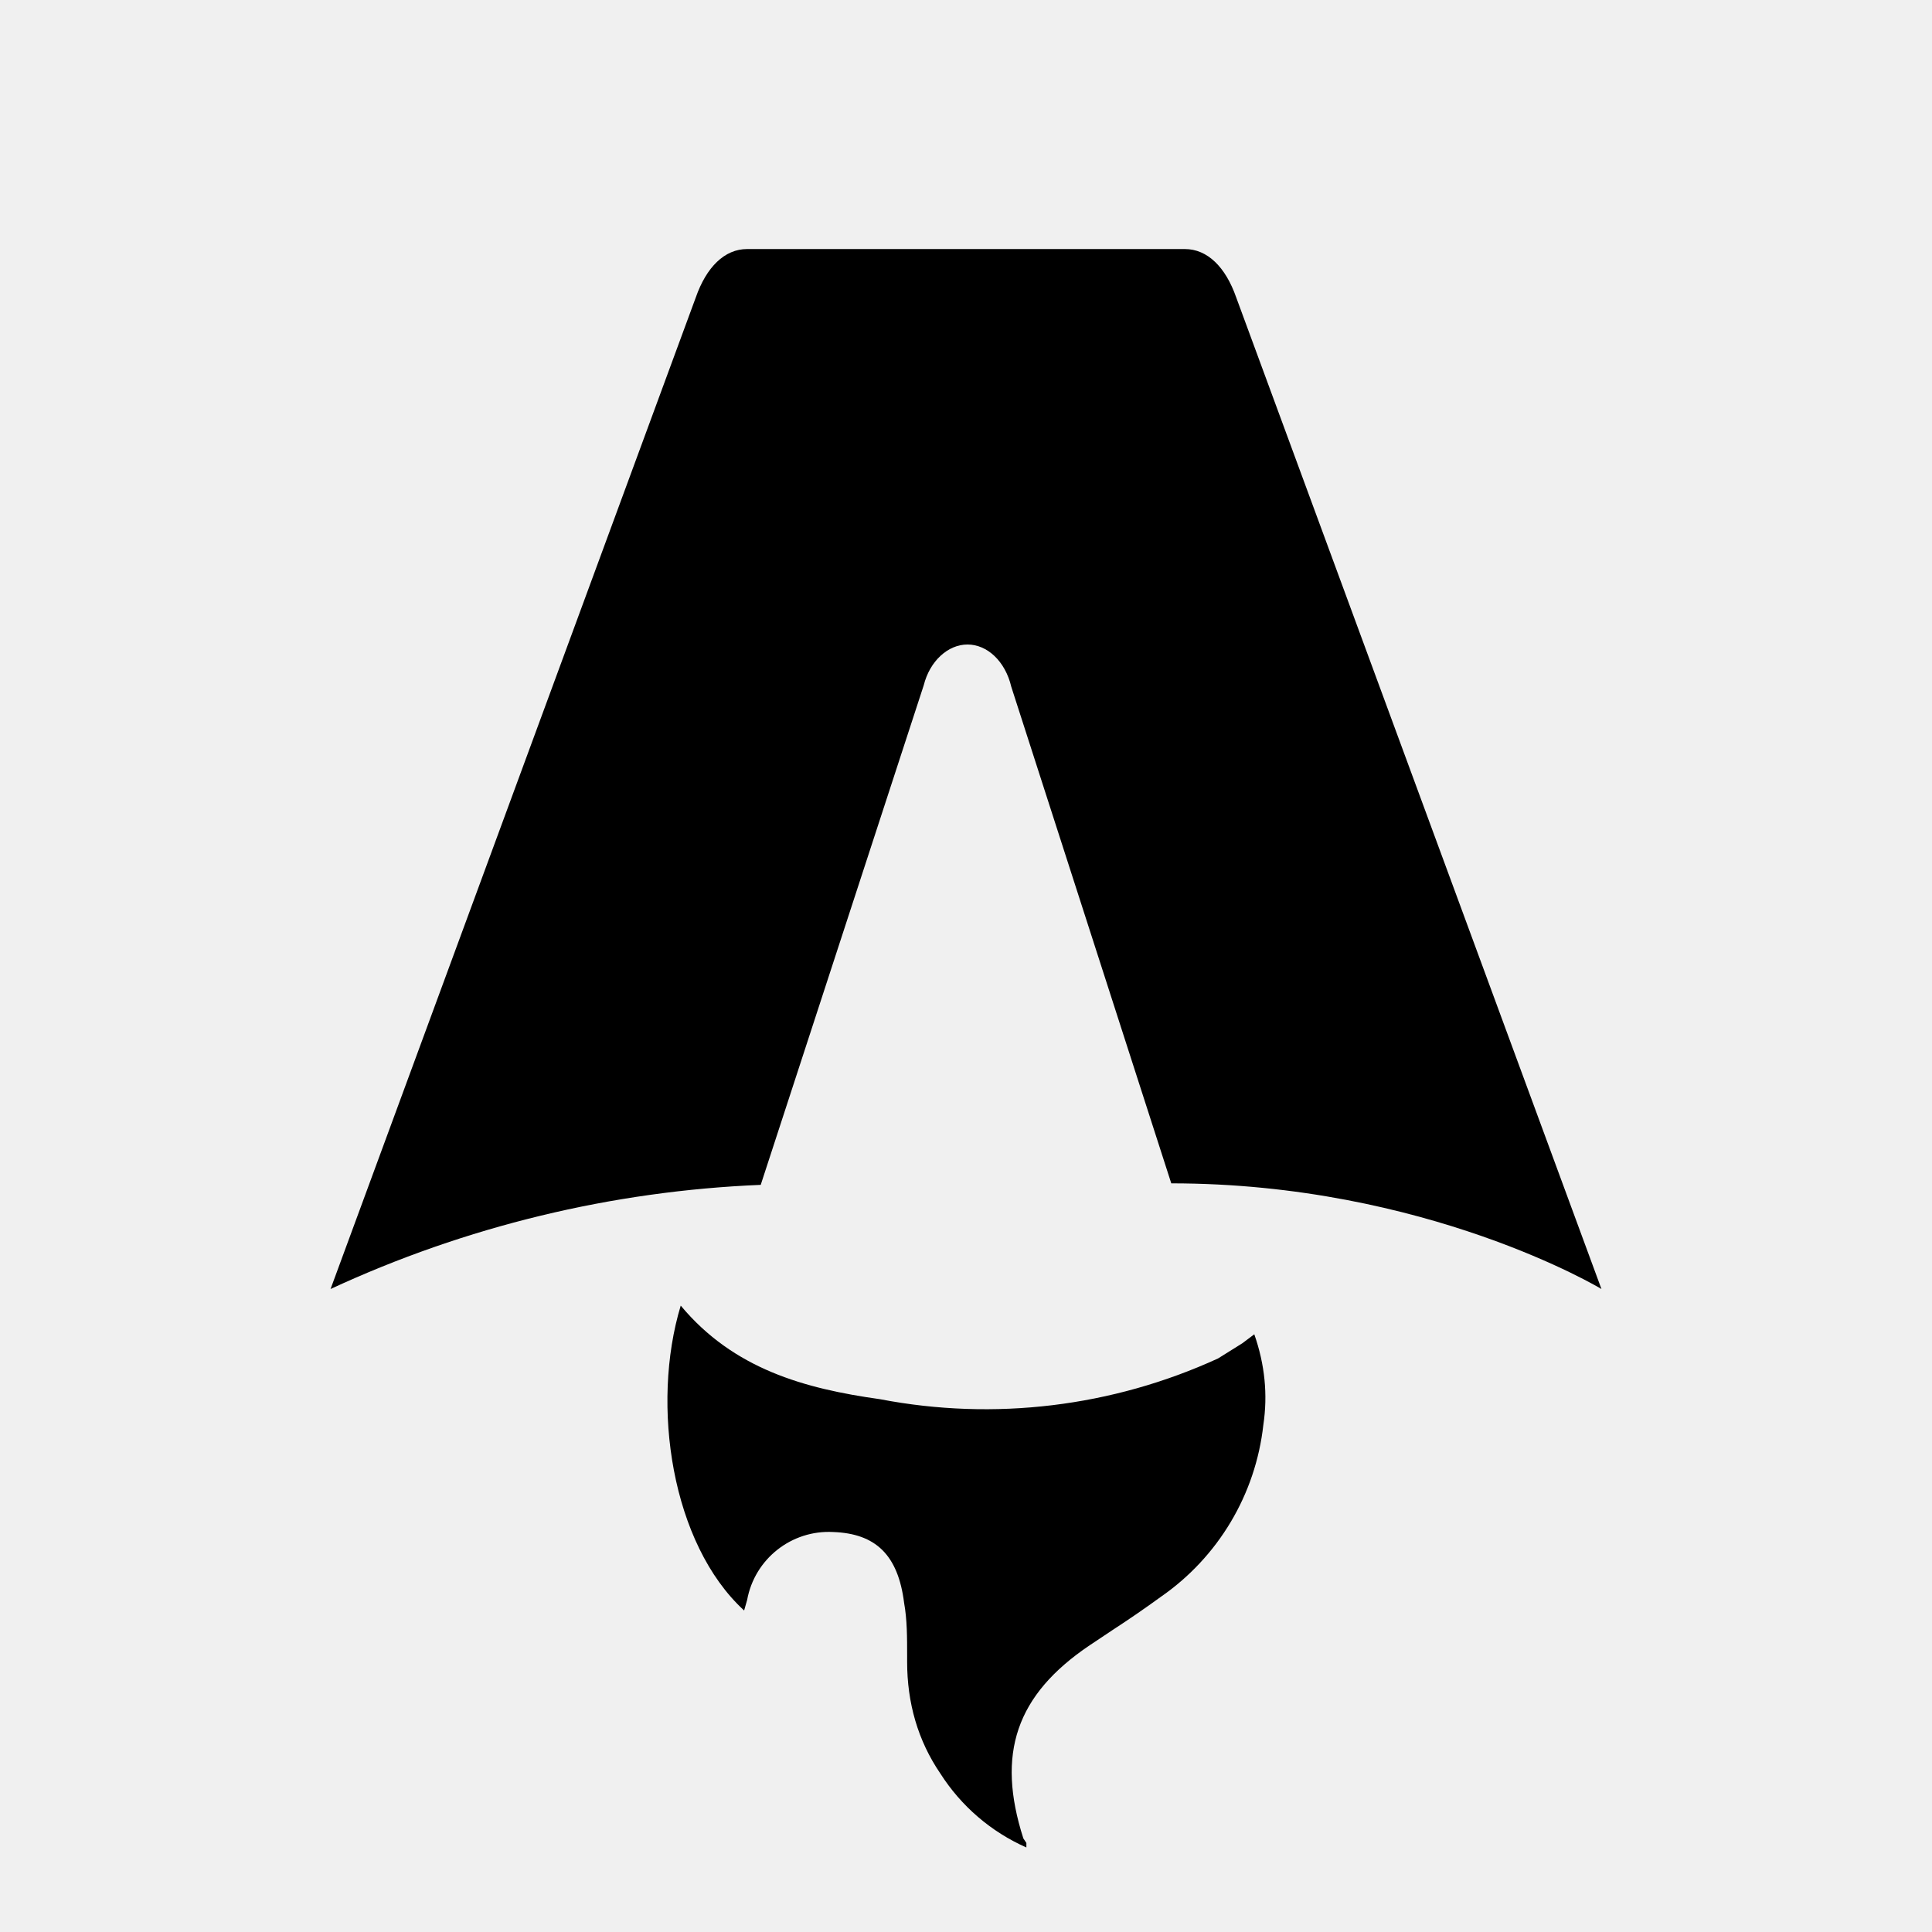
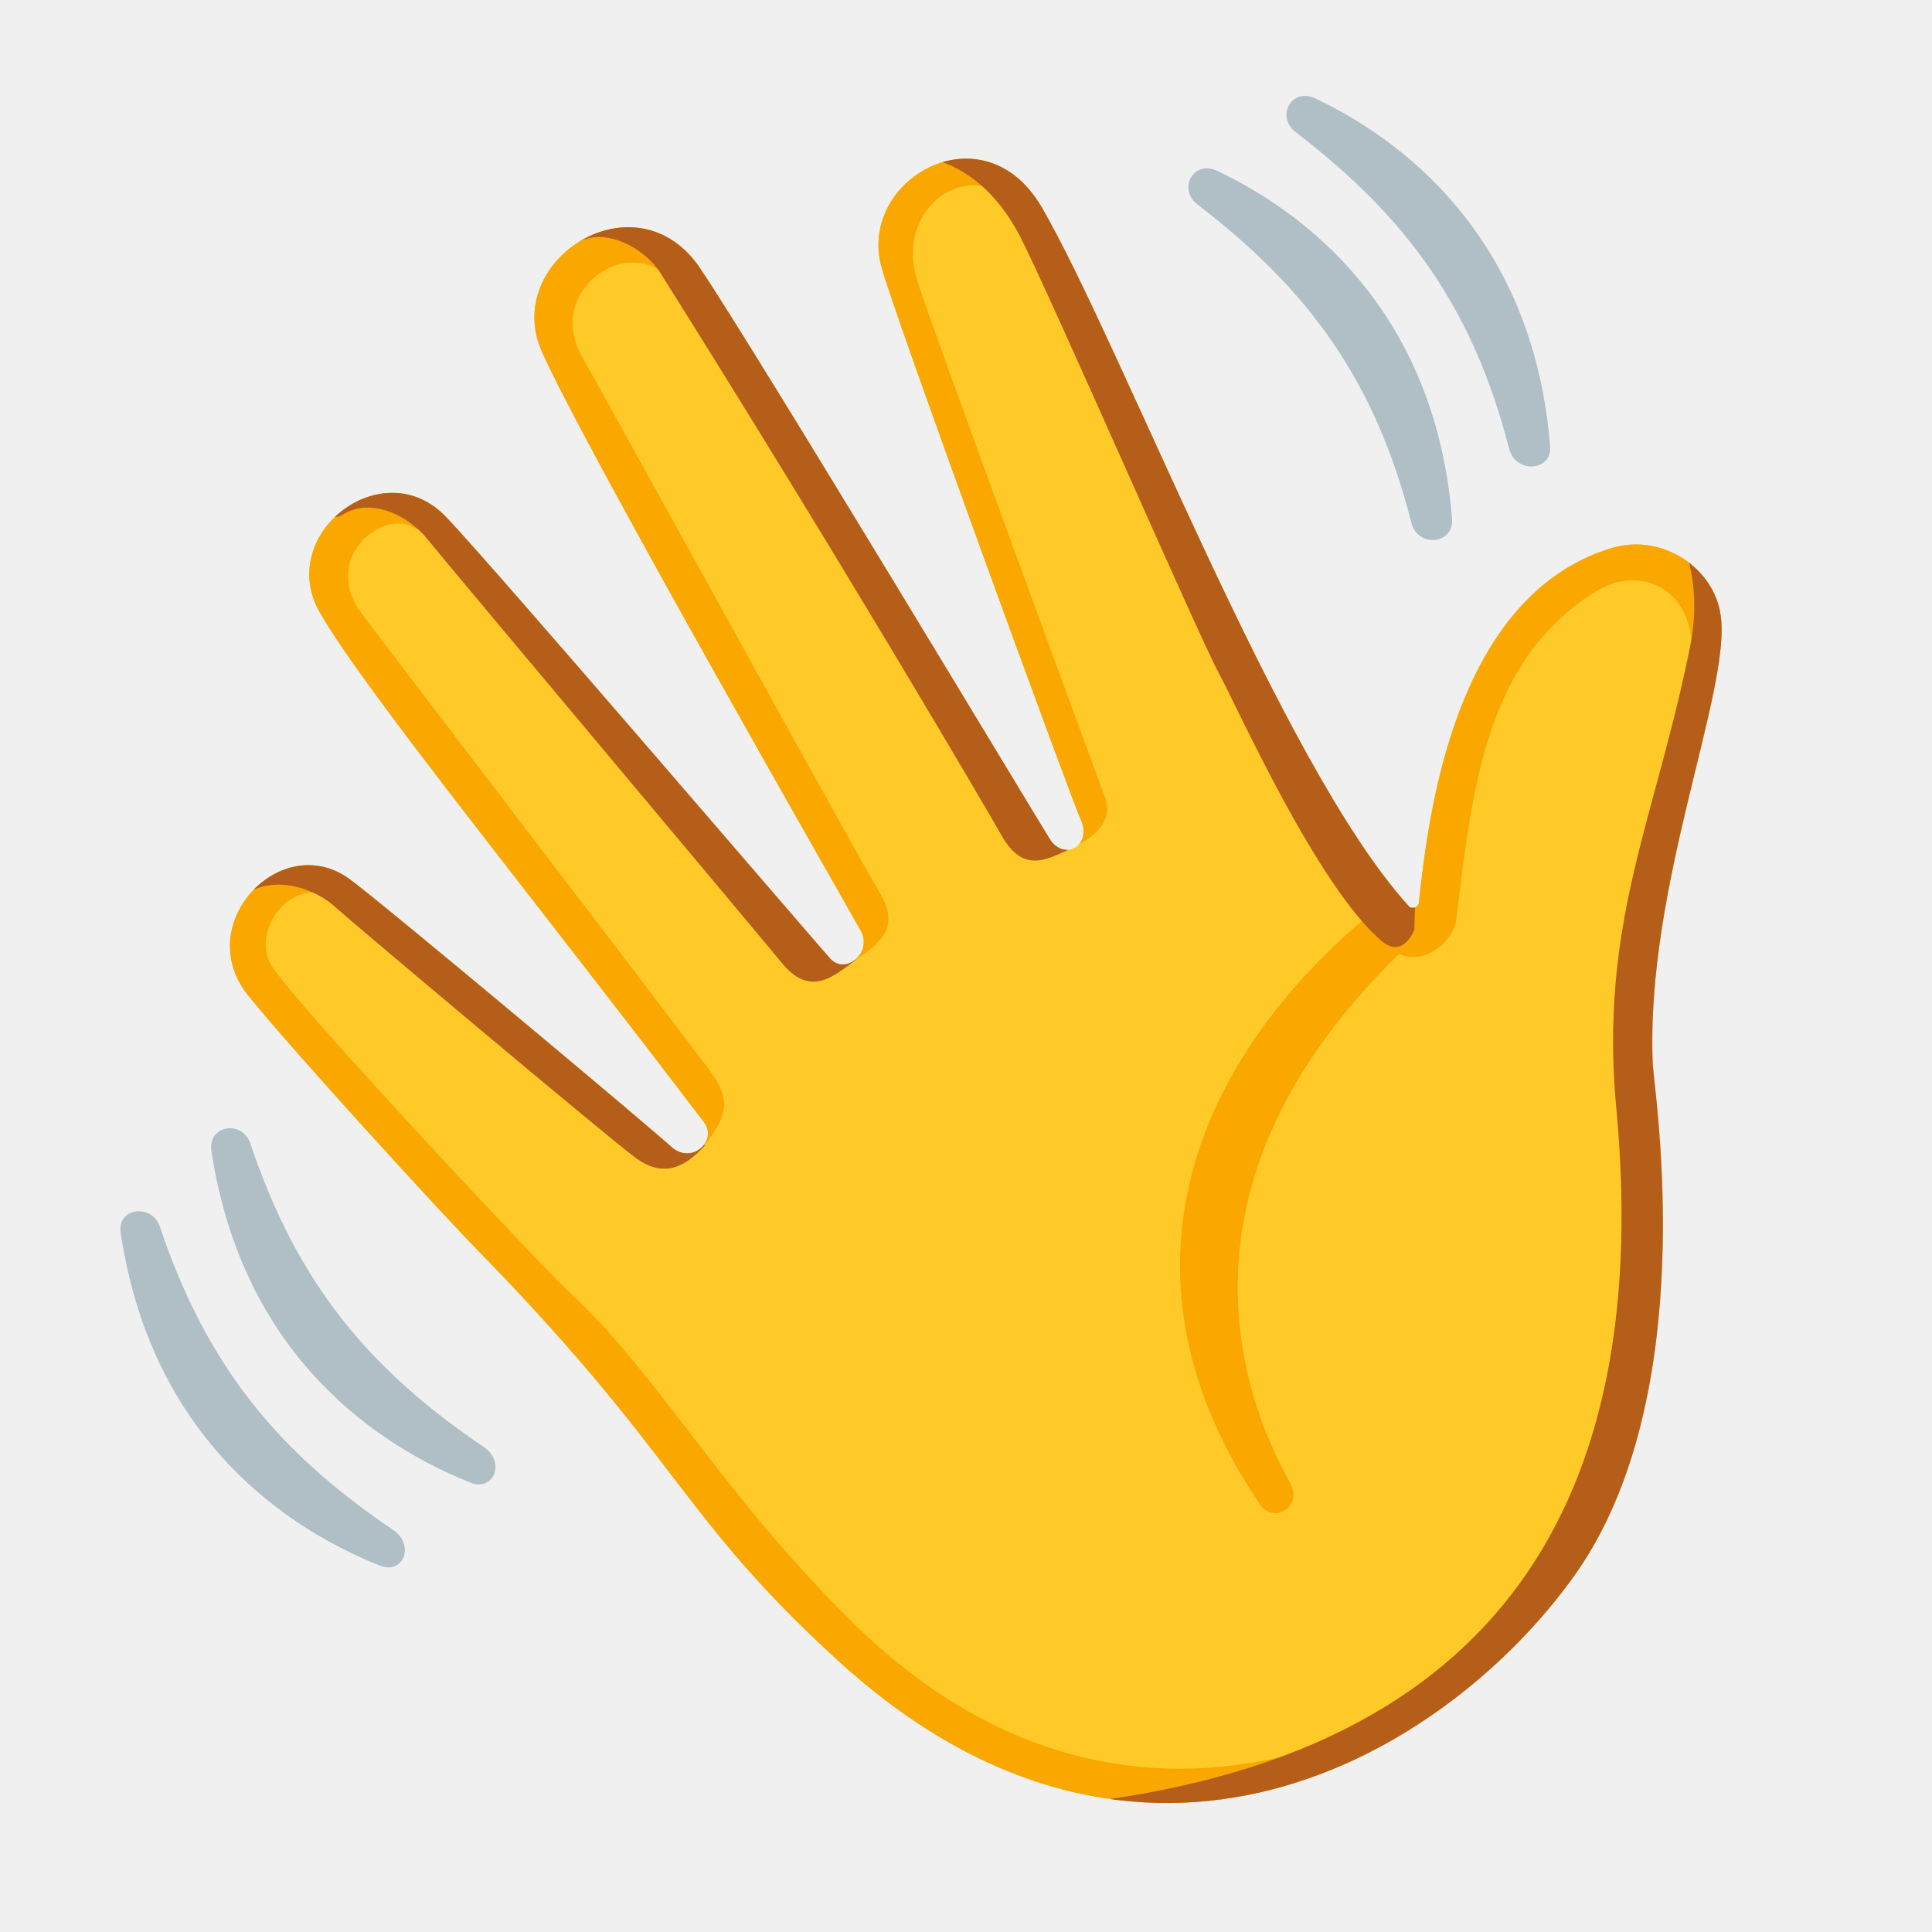
- <svg xmlns="http://www.w3.org/2000/svg" fill="none" viewBox="0 0 128 128">
-   <path d="M50.4 78.5a75.1 75.1 0 0 0-28.5 6.9l24.2-65.7c.7-2 1.9-3.2 3.4-3.2h29c1.5 0 2.7 1.2 3.4 3.2l24.2 65.7s-11.6-7-28.5-7L67 45.5c-.4-1.7-1.6-2.8-2.9-2.8-1.3 0-2.5 1.1-2.9 2.7L50.4 78.5Zm-1.1 28.2Zm-4.2-20.2c-2 6.6-.6 15.8 4.2 20.2a17.5 17.5 0 0 1 .2-.7 5.5 5.5 0 0 1 5.7-4.5c2.8.1 4.3 1.5 4.7 4.7.2 1.1.2 2.3.2 3.5v.4c0 2.7.7 5.2 2.2 7.4a13 13 0 0 0 5.7 4.9v-.3l-.2-.3c-1.8-5.6-.5-9.5 4.4-12.8l1.5-1a73 73 0 0 0 3.2-2.2 16 16 0 0 0 6.8-11.4c.3-2 .1-4-.6-6l-.8.6-1.6 1a37 37 0 0 1-22.4 2.7c-5-.7-9.7-2-13.2-6.2Z" />
-   <style>
-         path { fill: #000; }
-         @media (prefers-color-scheme: dark) {
-             path { fill: #FFF; }
-         }
-     </style>
+ <svg xmlns="http://www.w3.org/2000/svg" xmlns:xlink="http://www.w3.org/1999/xlink" version="1.1" id="Layer_2_copy" x="0px" y="0px" viewBox="0 0 128 128" style="enable-background:new 0 0 128 128;" xml:space="preserve">
+   <path style="fill:#FFCA28;" d="M93.3,60c0.2,0.3,0.7,0.1,0.7-0.2c0.6-5.4,2.2-20.3,12.8-23.5c3.4-1,6.8,1.4,7.2,4.5  c0.7,5-5,17.9-4.5,29.7c0.1,1.9,3.3,22-5.2,33.9s-28.7,24-48.8,5.6c-10.4-9.5-10.4-13.3-23.3-26.6c-2.6-2.6-13-14-15.8-17.5  c-3.7-4.7,2.2-10.9,6.7-7.7c2.1,1.5,20.7,17.1,21.4,17.8c1.4,1.2,3.1-0.5,2.1-1.7c-11.4-15-22.4-28.5-25.4-33.7s4.2-10.8,8.4-6.3  c2.9,3,24.4,28.1,25.4,29.2s2.7-0.3,2.1-1.7C56.4,60.5,39,30.2,35.9,23.3c-2.7-6.1,6.3-11.8,10.5-5.5c3.4,5,22.4,36.6,23.1,37.7  c0.9,1.6,2.9,0.6,2.1-1.2C71,53,59.3,21,58.4,17.7c-1.6-5.8,6.7-10.6,10.6-4C74.3,22.8,84.8,50.6,93.3,60z" />
+   <g>
+     <g>
+       <defs>
+         <path id="SVGID_1_" d="M93.3,60c0.2,0.3,0.7,0.1,0.7-0.2c0.6-5.4,2.2-20.3,12.8-23.5c3.4-1,6.8,1.4,7.2,4.5     c0.7,5-5,17.9-4.5,29.7c0.1,1.9,3.3,22-5.2,33.9s-28.7,24-48.8,5.6c-10.4-9.5-10.4-13.3-23.3-26.6c-2.6-2.6-13-14-15.8-17.5     c-3.7-4.7,2.2-10.9,6.7-7.7c2.1,1.5,20.7,17.1,21.4,17.8c1.4,1.2,3.1-0.5,2.1-1.7c-11.4-15-22.4-28.5-25.4-33.7s4.2-10.8,8.4-6.3     c2.9,3,24.4,28.1,25.4,29.2s2.7-0.3,2.1-1.7C56.4,60.5,39,30.2,35.9,23.3c-2.7-6.1,6.3-11.8,10.5-5.5c3.4,5,22.4,36.6,23.1,37.7     c0.9,1.6,2.9,0.6,2.1-1.2C71,53,59.3,21,58.4,17.7c-1.6-5.8,6.7-10.6,10.6-4C74.3,22.8,84.8,50.6,93.3,60z" />
+       </defs>
+       <clipPath id="SVGID_00000088115693727294539830000008340309105574138785_">
+         <use xlink:href="#SVGID_1_" style="overflow:visible;" />
+       </clipPath>
+       <g style="clip-path:url(#SVGID_00000088115693727294539830000008340309105574138785_);">
+         <path style="fill:#FAA700;" d="M91.2,60.2c-12.4,10.1-17.9,24.5-7.7,39.5c0.9,1.3,2.8,0.1,2-1.4c-4.2-7.5-7.3-21,7.2-35.1     c1.7,0.8,3.7-0.9,3.8-2.4c1.1-9.4,2.2-17.2,9.2-21.6c2.7-1.7,6.2-0.5,6.4,3.6c0,0,2.2,0.2,3.1,0.3c0.5-2.1,1.5-5.9,1.5-6     s-11.8-4.5-11.8-4.5L94.6,42.8L91.2,60.2z" />
+         <path style="fill:#FAA700;" d="M71.2,56.1c1.4-0.7,2.6-1.8,2-3.3C72.6,51.2,61.5,21,60.8,18.7c-1.4-4.2,2.1-7.5,5.2-6.1     c1.7,0.8,2.5-1.9,1.6-2.3c-0.9-0.4-3-2.3-7.2-0.2c-7.5,3.8-3.1,12.2-1.1,17.1S71.2,56.1,71.2,56.1z" />
+         <path style="fill:#FAA700;" d="M56.7,63.6c1.7-1.2,3-2.2,1.5-4.6c-1-1.6-17.9-32.3-19.6-35.3c-2.5-4.3,2.7-8.1,5.6-5.4     c1.3,1.2,3.3-1.4,2.3-2.4s-4.5-3.9-8.9-1s-4.5,6.4-3.9,7.9C34.2,24.3,56.7,63.6,56.7,63.6z" />
+         <path style="fill:#FAA700;" d="M46.7,75.9c1.2-1.8,2-2.7,0.3-5S25.1,42.2,24,40.7c-2.8-3.7,1.3-6.9,3.3-5.8c1.9,1.1,3-2,1.4-2.8     s-4.2-1.7-6.6,0s-3.8,5.2-3.4,7.2C19,41.3,46.7,75.9,46.7,75.9z" />
+         <path style="fill:#FAA700;" d="M92.8,113.6c-16.2,7.7-28.3,1.7-36.1-5.9C47.8,99,43.6,91,37.7,85.6C35.7,83.7,19.9,66.9,18,64     c-1.5-2.4,1.5-6.5,4.8-4.2c2.1,1.4,3.1-1.6,1.7-2.4c-1.4-0.8-4.5-2.5-7.8,0c-3.3,2.4-3.4,6.7-2.6,8.1     c0.8,1.4,49.4,57.2,49.4,57.2l19.8-0.5l10.6-6.5L92.8,113.6z" />
+       </g>
+     </g>
+   </g>
+   <g>
+     <g>
+       <defs>
+         <path id="SVGID_00000099634796062580657540000018168663086138831493_" d="M93.3,60c0.2,0.3,0.7,0.1,0.7-0.2     c0.6-5.4,2.2-20.3,12.8-23.5c3.4-1,6.8,1.4,7.2,4.5c0.7,5-5,17.9-4.5,29.7c0.1,1.9,3.3,22-5.2,33.9s-28.7,24-48.8,5.6     c-10.4-9.5-10.4-13.3-23.3-26.6c-2.6-2.6-13-14-15.8-17.5c-3.7-4.7,2.2-10.9,6.7-7.7c2.1,1.5,20.7,17.1,21.4,17.8     c1.4,1.2,3.1-0.5,2.1-1.7c-11.4-15-22.4-28.5-25.4-33.7s4.2-10.8,8.4-6.3c2.9,3,24.4,28.1,25.4,29.2s2.7-0.3,2.1-1.7     C56.4,60.5,39,30.2,35.9,23.3c-2.7-6.1,6.3-11.8,10.5-5.5c3.4,5,22.4,36.6,23.1,37.7c0.9,1.6,2.9,0.6,2.1-1.2     C71,53,59.3,21,58.4,17.7c-1.6-5.8,6.7-10.6,10.6-4C74.3,22.8,84.8,50.6,93.3,60z" />
+       </defs>
+       <clipPath id="SVGID_00000152232531038997751830000002303218380258248077_">
+         <use xlink:href="#SVGID_00000099634796062580657540000018168663086138831493_" style="overflow:visible;" />
+       </clipPath>
+       <g style="clip-path:url(#SVGID_00000152232531038997751830000002303218380258248077_);">
+         <path style="fill:#B55E19;" d="M111.5,36c0.5,1.3,1.1,3.6,0.5,6.7c-2.3,11.6-6.1,18.4-4.9,30.9c2.2,24-6.2,42.2-35.1,45.8     c-2.9,0.4-2.1,2.6-0.6,2.4c0.7-0.1,21.3-3.8,21.3-3.8s19.1-16.3,19.1-16.5c0-0.2,4.8-62.4,4.8-62.4L111.5,36z" />
+         <path style="fill:#B55E19;" d="M61.5,10.5c1.3,0.2,4.1,1.3,6.1,5.2s11.8,26.4,13.1,28.8s6.6,14.3,10.9,17.9     c1.4,1.1,2.1-0.8,2.1-0.8l0.1-3.1L70.6,5.7L62.9,6L61.5,10.5z" />
+         <path style="fill:#B55E19;" d="M71.2,56.1c-1.9,0.9-3.3,1.7-4.7-0.5C65.6,54,55.9,37.4,43.7,18c-1-1.5-3.3-2.8-5.1-2.1     c-1.8,0.8-2.2-1.5-1.3-2s6.5-3.6,10.3,2.8S71.2,56.1,71.2,56.1z" />
+         <path style="fill:#B55E19;" d="M56.7,63.6c-1.5,1.1-3,2.5-4.9,0.2C50,61.6,29.5,37.2,28.3,35.7s-3.7-2.8-5.6-1.6     c-1.3,0.8-2.5-1.6-1.7-2.2c0.8-0.6,5.3-4.6,8.3-1.2S56.7,63.6,56.7,63.6z" />
+         <path style="fill:#B55E19;" d="M46.7,75.9c-1.3,1.4-2.7,2.2-4.6,0.8C40.2,75.3,23.2,61,22.1,60s-4.3-2.5-6.7-0.1     c-0.9,0.9-2.5-0.6-1.6-1.5c0.9-1,5.8-6,9.7-2.7S46.7,75.9,46.7,75.9z" />
+       </g>
+     </g>
+   </g>
+   <g>
+     <path style="fill:#B0BEC5;" d="M10.6,81.3c3.1,9.2,7.8,14.9,15.5,20.1c1.4,1,0.6,3-1,2.3c-7.2-2.9-15.2-9.3-17.1-22   C7.7,80,10.1,79.7,10.6,81.3z" />
+     <path style="fill:#B0BEC5;" d="M16.6,75.8c3.1,9.2,7.8,14.9,15.5,20.1c1.4,1,0.6,3-1,2.3c-7.2-2.9-15.2-9.3-17.1-22   C13.8,74.5,16.1,74.2,16.6,75.8z" />
+     <path style="fill:#B0BEC5;" d="M93.5,34.6c-2.4-9.4-6.8-15.4-14.1-21c-1.4-1-0.4-3,1.2-2.3c7,3.3,14.6,10.3,15.6,23.1   C96.3,36.1,93.9,36.3,93.5,34.6z" />
+     <path style="fill:#B0BEC5;" d="M100,29.8c-2.4-9.4-6.8-15.4-14.1-21c-1.4-1-0.4-3,1.2-2.3c7,3.3,14.6,10.3,15.6,23.1   C102.8,31.2,100.5,31.4,100,29.8z" />
+   </g>
</svg>
